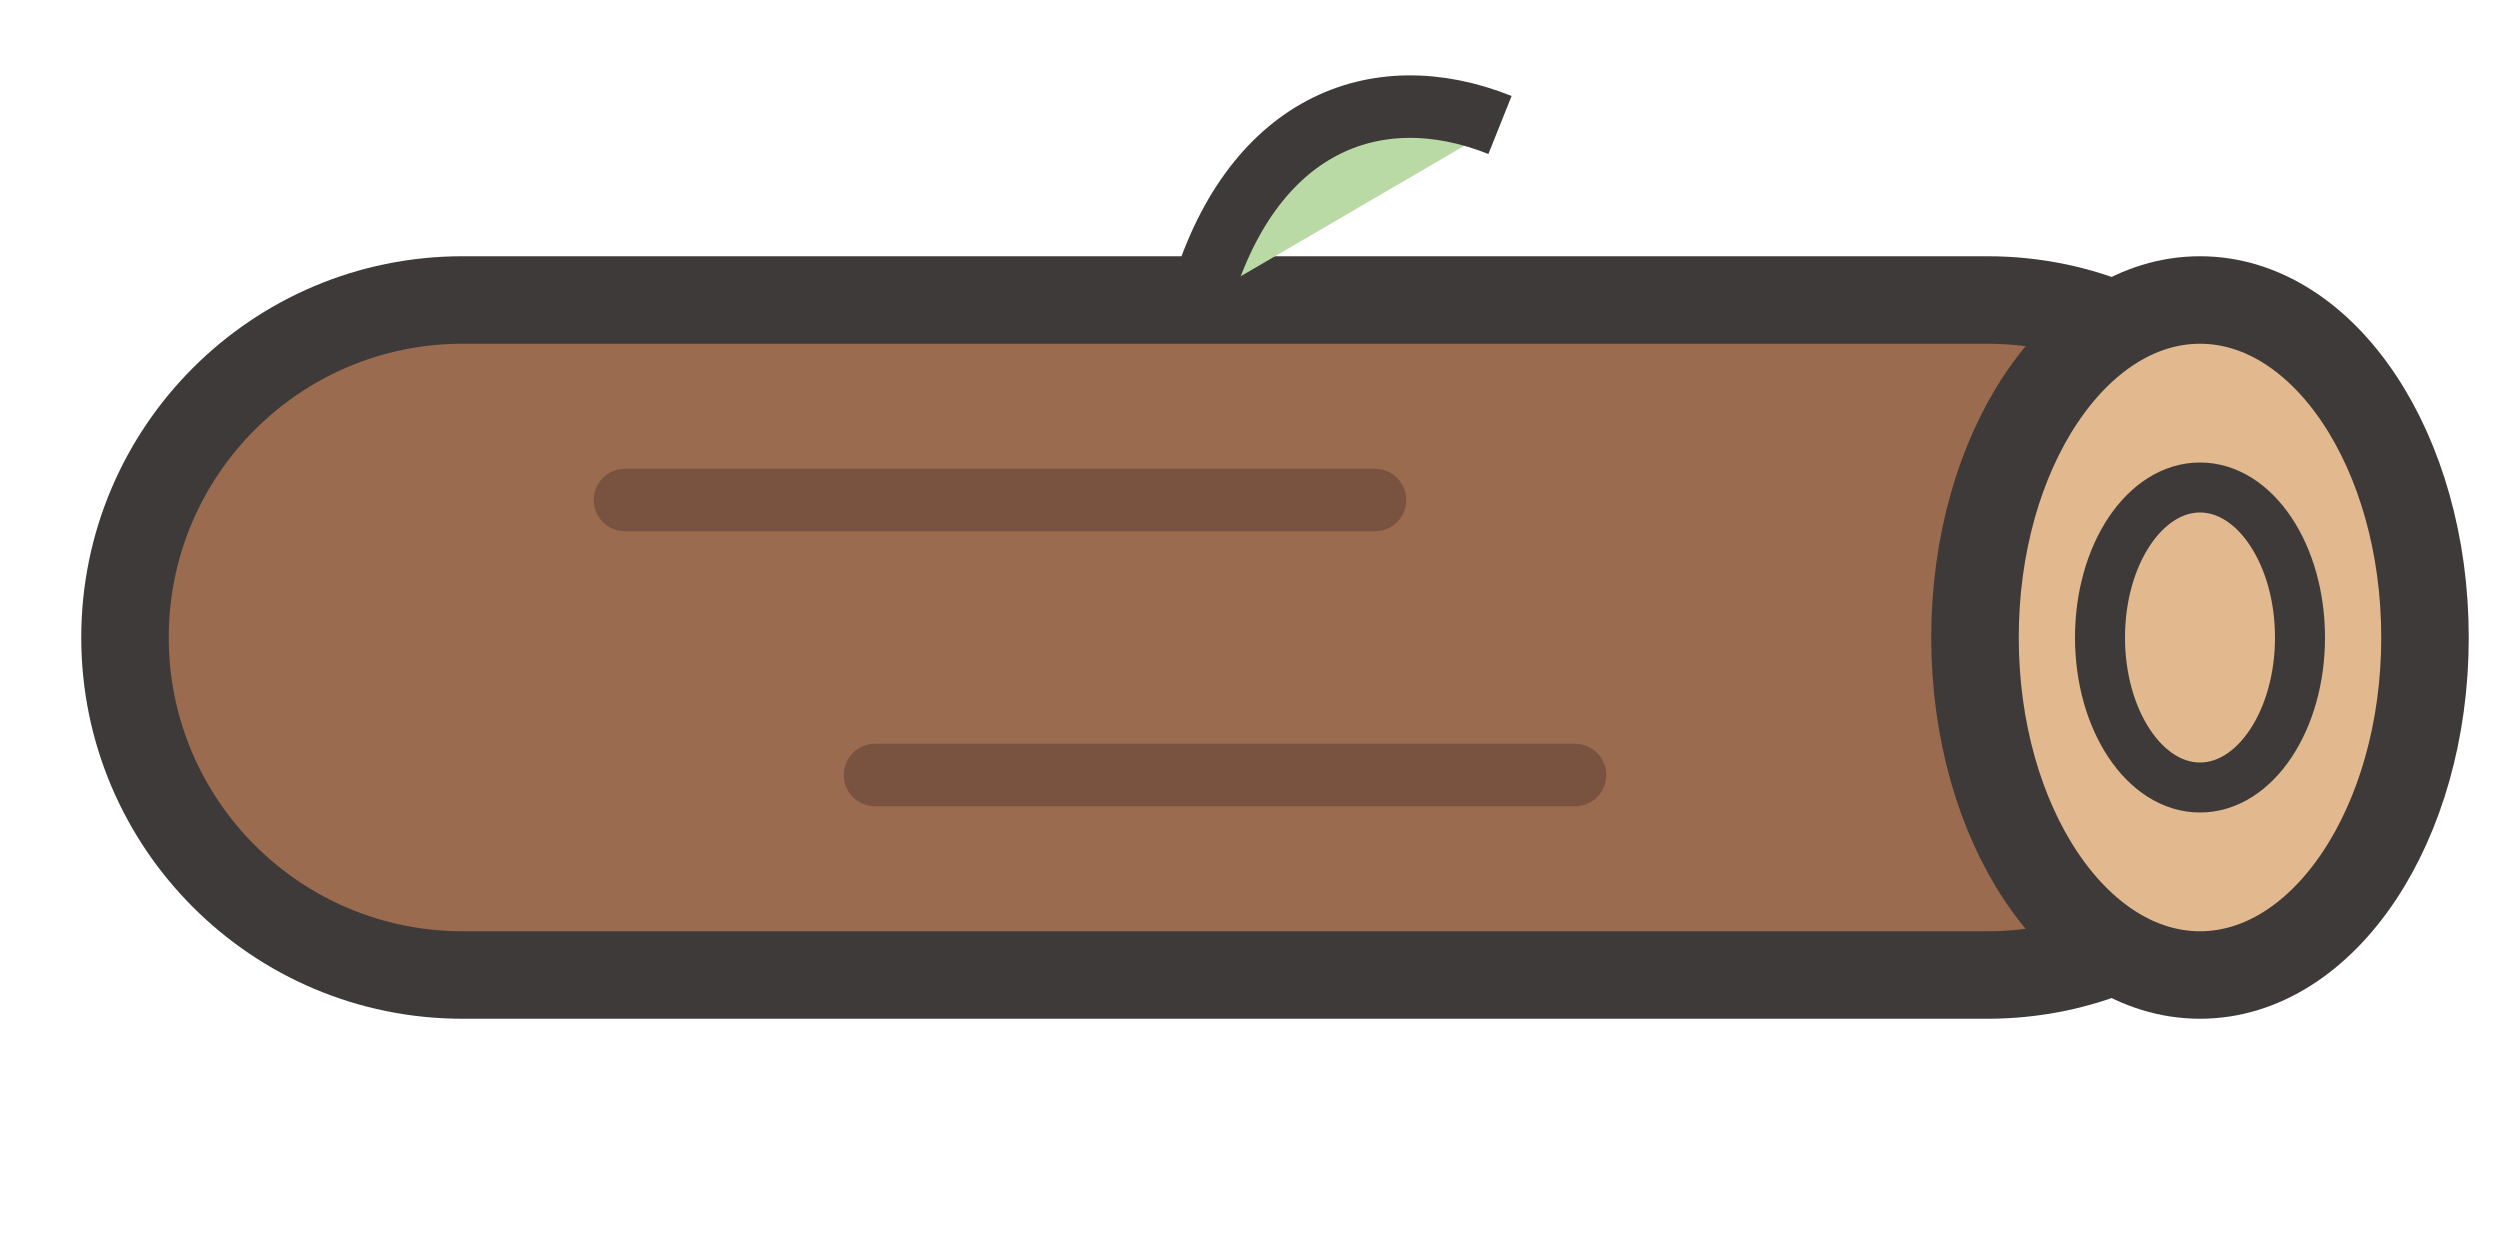
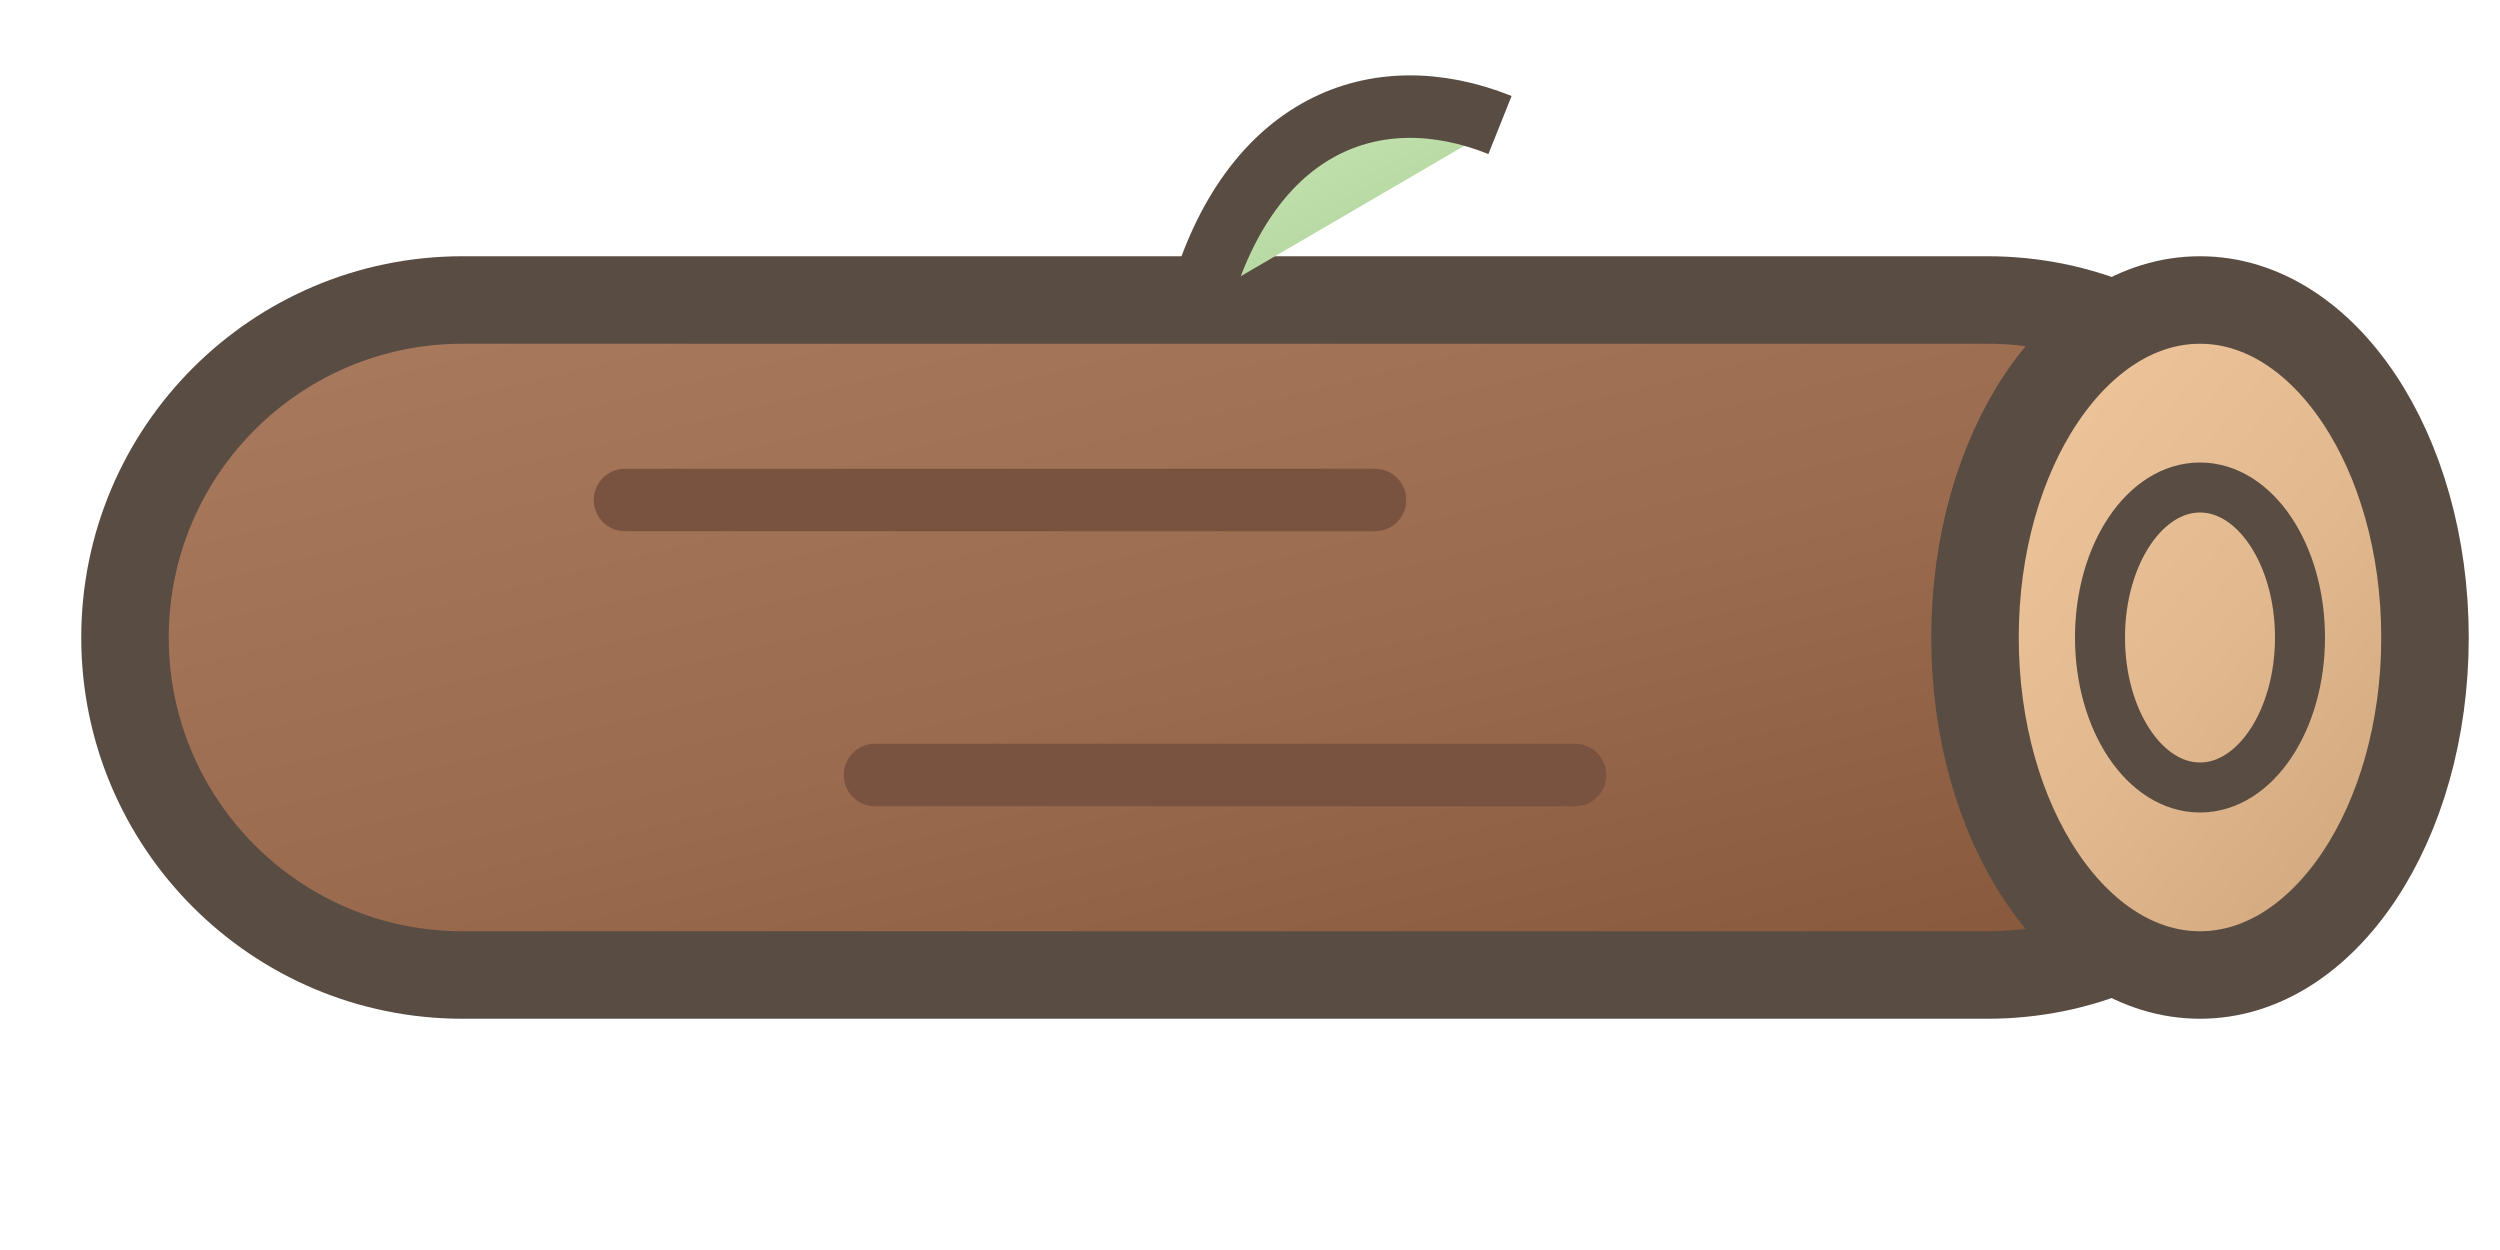
<svg xmlns="http://www.w3.org/2000/svg" viewBox="0 0 200 100" width="200" height="100">
-   <g stroke="#3E3A39" stroke-width="7" stroke-linejoin="round">
-     <rect x="10" y="24" width="176" height="54" rx="27" fill="#9A6B4F" />
-     <ellipse cx="176" cy="51" rx="18" ry="27" fill="#E2B88E" />
+   <defs>
+     <linearGradient id="pigment0" x1="0" y1="0" x2=".8" y2="1">
+       <stop stop-color="#aa7b5f" />
+       <stop offset=".58" stop-color="#9A6B4F" />
+       <stop offset="1" stop-color="#88593d" />
+     </linearGradient>
+     <linearGradient id="pigment1" x1="0" y1="0" x2=".8" y2="1">
+       <stop stop-color="#f2c89e" />
+       <stop offset=".58" stop-color="#E2B88E" />
+       <stop offset="1" stop-color="#d0a67c" />
+     </linearGradient>
+     <linearGradient id="pigment2" x1="0" y1="0" x2=".8" y2="1">
+       <stop stop-color="#c9eab5" />
+       <stop offset=".58" stop-color="#B9DAA5" />
+       <stop offset="1" stop-color="#a7c893" />
+     </linearGradient>
+   </defs>
+   <g stroke="#594C43" stroke-width="7" stroke-linejoin="round">
+     <rect x="10" y="24" width="176" height="54" rx="27" fill="url(#pigment0)" />
+     <ellipse cx="176" cy="51" rx="18" ry="27" fill="url(#pigment1)" />
    <ellipse cx="176" cy="51" rx="8" ry="12" fill="none" stroke-width="4" />
    <path d="M50 40h60M70 62h56" stroke="#7A5240" stroke-width="5" stroke-linecap="round" />
-     <path d="M96 24c4-14 14-18 24-14" fill="#B9DAA5" stroke-width="5" />
+     <path d="M96 24c4-14 14-18 24-14" fill="url(#pigment2)" stroke-width="5" />
  </g>
</svg>
